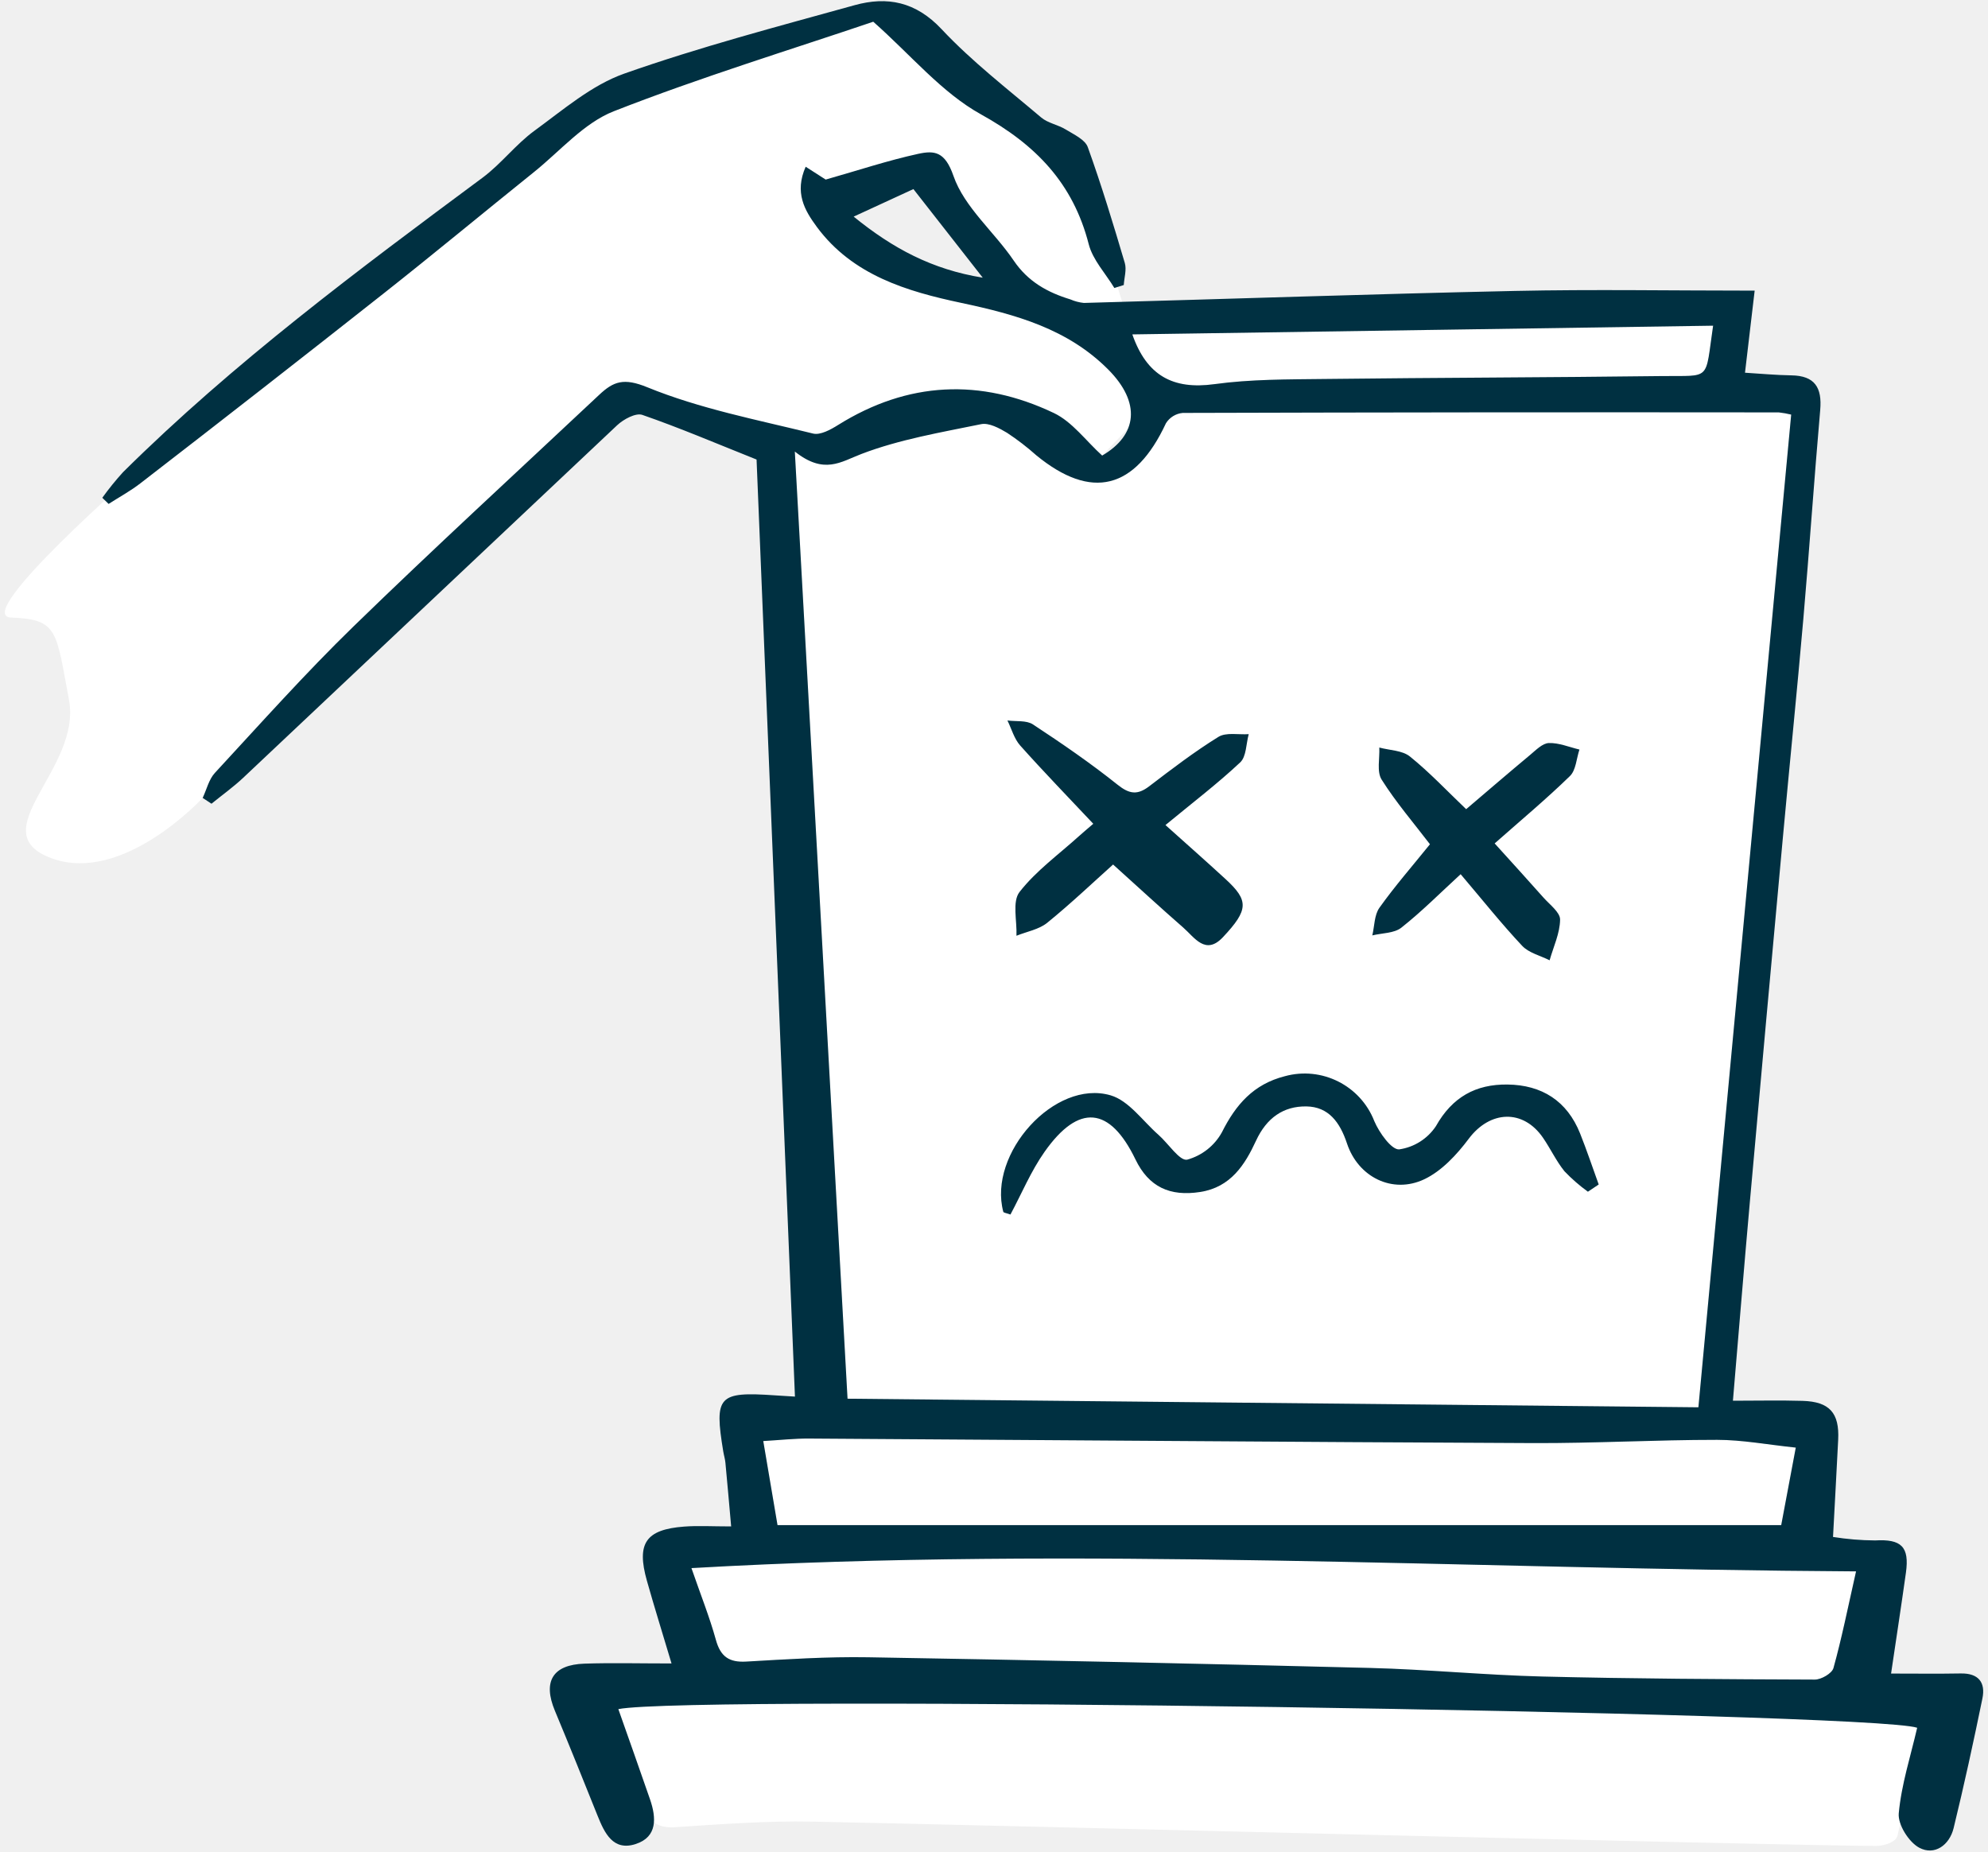
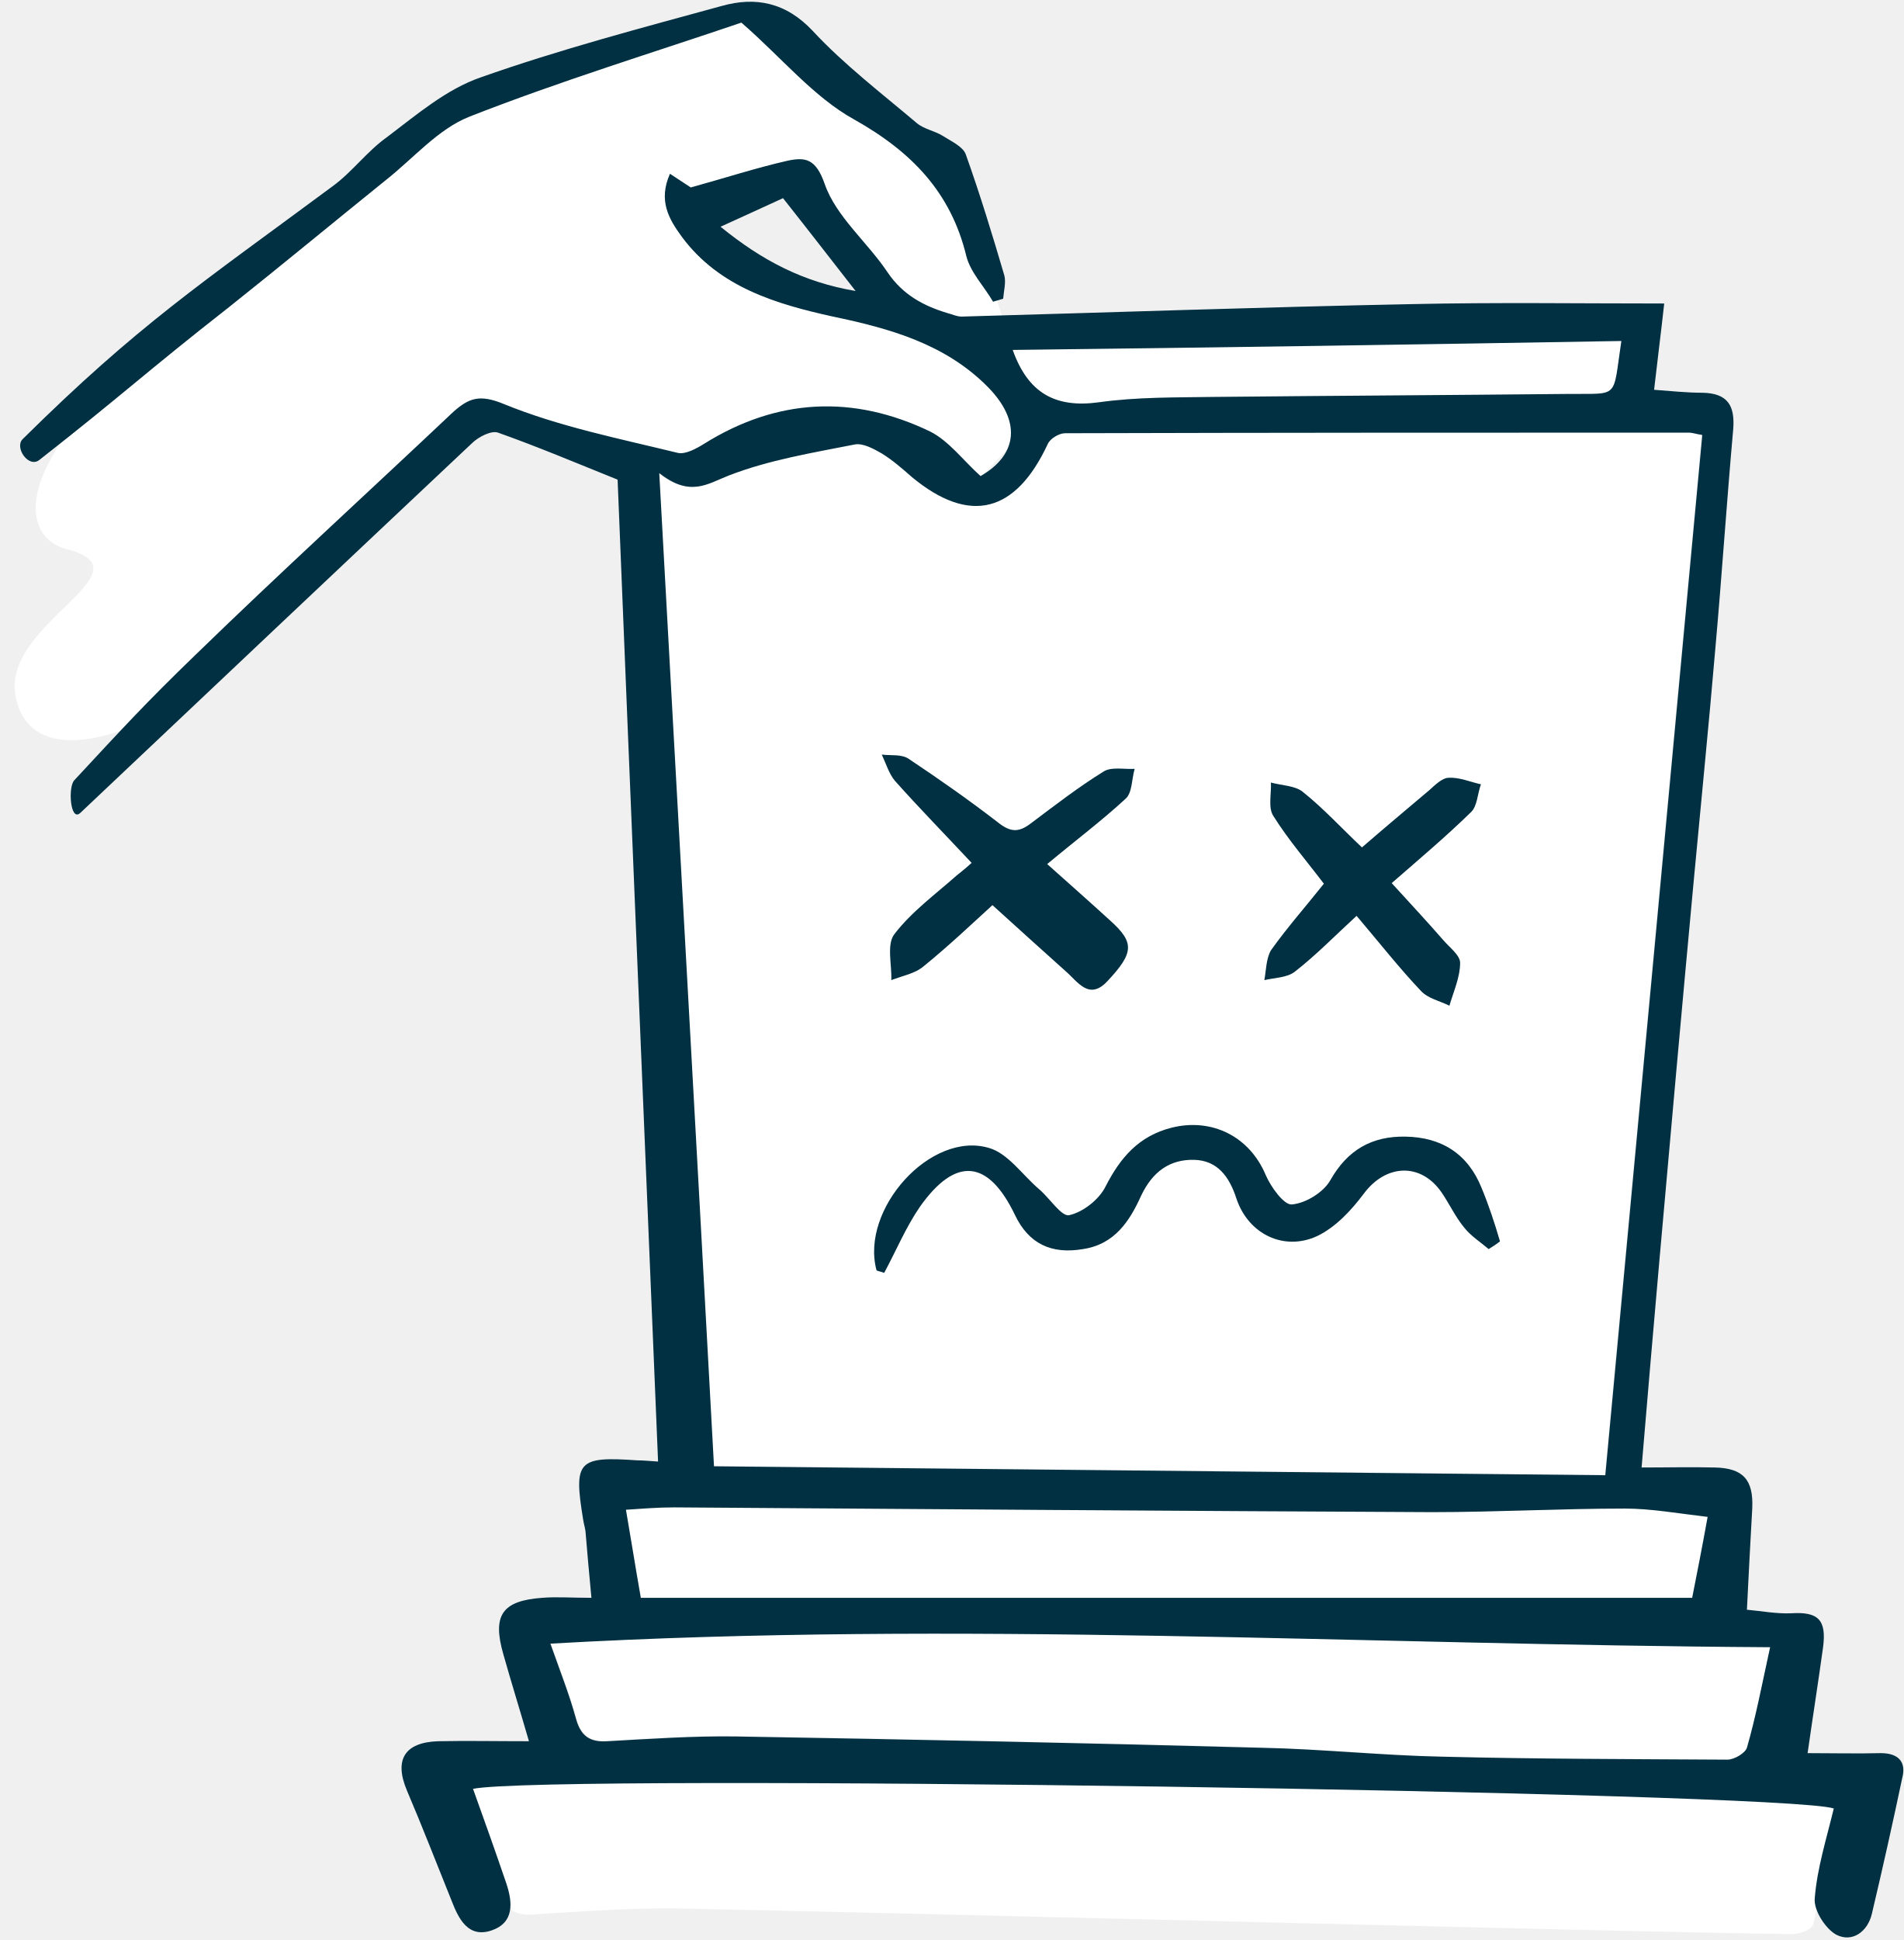
- <svg xmlns="http://www.w3.org/2000/svg" height="326" viewBox="0 0 350 326" width="350">
-   <path d="m108.828 67.845-73.147 72.631s-14 15.26-26.586 10.633 5.34-15.688 3.051-27.893-1.907-14.179-10.205-14.493c-7.089-.268 22.678-26.163 22.678-26.163s35.307-32.712 44.357-36.006 20.977-21.359 34.327-27.08 53.095-19.217 53.095-19.217l27 23.794 6.865 5.34 7.897 25.703-16.288.614-20.215-28.623-17.926 9.552 12.586 9.917 21.047 7.628 18.238 6.865 7.628 9.535-9.185 9.624-11.728-.154c.041.034.081.068.122.101 9.727 7.977 17.389 6.043 22.834-5.641a3.921 3.921 0 0 1 2.937-1.815q52.472-.153 104.945-.094a17.184 17.184 0 0 1 2.195.39c-5.423 58.014-10.846 116.033-16.336 174.774-49.774-.503-99.33-1.004-149.799-1.514-3.067-55.108-6.13-110.131-9.282-166.758 5.167 4.103 8.075 1.82 11.726.427.245-.094.496-.173.743-.263l-12.469-.164zm161.041 186.222c-42.472-.186-84.944-.541-127.416-.798-2.581-.016-5.163.274-8.076.441.877 5.174 1.65 9.73 2.51 14.802h176.707c.756-4.024 1.627-8.658 2.564-13.647-5.002-.522-9.427-1.367-13.851-1.368-10.813-.004-21.626.617-32.438.57zm-148.137 22.011c1.665 4.812 3.206 8.664 4.305 12.638.81 2.93 2.309 3.994 5.329 3.821 7.143-.41 14.307-.881 21.453-.76q44.189.745 88.372 1.878c10.141.26 20.263 1.263 30.405 1.513 15.967.394 31.943.48 47.915.537 1.132.004 3.017-1.087 3.279-2.025 1.452-5.205 2.51-10.52 3.98-17.026-68.661-.395-136.553-4.508-205.038-.577zm92.071-208.445c6.391-.878 12.93-.833 19.406-.91 19.785-.235 39.571-.263 59.356-.513 8.826-.111 7.582.995 9.041-8.872-34.282.514-68.224 1.023-102.253 1.533 2.534 7.261 7.147 9.765 14.451 8.761zm-105.718 232.767c1.872 6.226 3.604 11.21 4.839 16.352.911 3.791 2.595 5.168 5.989 4.944 8.029-.531 16.081-1.14 24.112-.984 33.111.642 169.345 4.204 187.297 4.278 1.272.005 3.447-.602 3.74-1.814 1.632-6.735 2.821-13.612 4.473-22.028-77.171-.511-153.478-5.832-230.451-.747z" fill="#fff" />
-   <path d="m345.214 294.626c-3.958.073-7.918.018-12.279.018.933-6.309 1.811-12.024 2.614-17.751.647-4.616-.836-5.951-5.425-5.687a48.978 48.978 0 0 1 -7.409-.614c.329-6.185.635-11.653.908-17.122.235-4.712-1.52-6.696-6.264-6.836-3.954-.117-7.914-.024-12.268-.024 1.022-12.038 1.952-23.463 2.971-34.881q2.859-32.034 5.805-64.061c1.183-12.906 2.499-25.8 3.623-38.71 1.067-12.252 1.895-24.525 2.969-36.777.344-3.928-.927-6.037-5.08-6.096-2.74-.039-5.477-.304-8.162-.465.621-5.268 1.17-9.932 1.703-14.451-14.619 0-28.425-.245-42.22.053-25.297.546-50.587 1.418-75.881 2.113a8.028 8.028 0 0 1 -2.381-.627c-4.034-1.229-7.461-3.135-9.963-6.826-3.446-5.082-8.698-9.388-10.613-14.915-1.488-4.296-3.347-4.504-6.204-3.882-5.298 1.154-10.473 2.877-16.291 4.531-.509-.327-1.797-1.154-3.524-2.263-1.994 4.536-.214 7.647 1.968 10.599 6.299 8.523 15.883 11.349 25.406 13.37 9.644 2.047 18.779 4.581 25.899 11.743 5.775 5.809 5.157 11.518-1.07 15.142-2.872-2.599-5.26-5.943-8.505-7.49-12.913-6.153-25.705-5.574-38.008 2.116-1.3.813-3.114 1.812-4.387 1.498-9.826-2.427-19.905-4.357-29.203-8.158-4.145-1.694-5.943-1.017-8.458 1.345-14.449 13.57-29.06 26.974-43.27 40.79-8.471 8.236-16.349 17.084-24.38 25.763-1.063 1.149-1.452 2.922-2.153 4.406q.776.512 1.552 1.025c1.872-1.522 3.849-2.932 5.6-4.582q32.913-31.023 65.819-62.053c1.122-1.053 3.28-2.221 4.433-1.822 6.521 2.256 12.881 4.974 20.112 7.86 2.231 54.456 4.488 109.578 6.758 164.978-1.562-.097-2.533-.153-3.502-.219-10.002-.684-10.725.097-9.118 9.89.108.657.315 1.301.377 1.961.336 3.53.64 7.062 1.012 11.225-3.336 0-5.826-.157-8.288.03-6.749.513-8.404 2.941-6.549 9.521 1.286 4.563 2.7 9.09 4.339 14.574-5.704 0-10.516-.126-15.319.033-5.623.186-7.364 3.147-5.217 8.29 2.56 6.131 5.032 12.299 7.508 18.465 1.239 3.086 2.751 6.302 6.731 5 3.829-1.252 3.629-4.623 2.514-7.855-1.827-5.294-3.708-10.57-5.581-15.892 12.475-2.57 220.596.5 228.667 3.282-1.159 5.02-2.78 9.993-3.243 15.071-.179 1.967 1.782 5.083 3.624 6.055 2.684 1.416 5.301-.455 6.035-3.458 1.85-7.573 3.506-15.197 5.071-22.835.576-2.81-.685-4.451-3.8-4.394zm-194.921-256.489c3.982-1.835 7.226-3.33 10.518-4.848 4.159 5.315 7.906 10.102 12.207 15.597-8.915-1.446-15.809-5.129-22.725-10.749zm151.312 19.201c-1.459 9.867-.215 8.761-9.041 8.872-19.784.25-39.571.278-59.356.513-6.477.077-13.015.032-19.406.91-7.304 1.003-11.917-1.501-14.451-8.761 34.029-.51 67.971-1.019 102.253-1.533zm-161.672 22.158c5.167 4.103 8.075 1.82 11.726.427 6.719-2.564 13.973-3.79 21.072-5.245 1.375-.282 3.199.702 4.565 1.521a44.47 44.47 0 0 1 5.143 3.954c9.727 7.977 17.389 6.043 22.834-5.641a3.921 3.921 0 0 1 2.937-1.815q52.472-.153 104.945-.094a17.184 17.184 0 0 1 2.195.39c-5.423 58.014-10.846 116.033-16.336 174.774-49.774-.503-99.33-1.004-149.799-1.514-3.067-55.108-6.13-110.131-9.282-166.758zm2.52 173.772c42.472.257 84.943.612 127.416.798 10.812.047 21.625-.574 32.438-.57 4.425.002 8.849.847 13.851 1.368-.937 4.988-1.808 9.622-2.564 13.647h-176.707c-.86-5.072-1.632-9.628-2.51-14.802 2.913-.167 5.495-.457 8.076-.441zm180.337 40.412c-.261.937-2.147 2.029-3.279 2.025-15.973-.057-31.948-.144-47.915-.537-10.141-.25-20.263-1.253-30.405-1.513q-44.181-1.132-88.372-1.878c-7.146-.12-14.31.35-21.453.76-3.02.173-4.518-.891-5.329-3.821-1.099-3.974-2.64-7.827-4.305-12.638 68.485-3.93 136.377.182 205.038.577-1.47 6.505-2.528 11.82-3.98 17.026zm-150.083-273.547c-6.936-3.841-12.337-10.453-18.966-16.308-14.696 4.979-30.411 9.782-45.667 15.757-5.275 2.066-9.445 7.001-14.056 10.705-8.819 7.083-17.522 14.31-26.4 21.317q-21.358 16.856-42.896 33.484c-1.751 1.359-3.727 2.427-5.599 3.631q-.556-.541-1.113-1.081a51.288 51.288 0 0 1 3.658-4.516c19.459-19.275 41.357-35.568 63.285-51.836 3.289-2.44 5.848-5.868 9.154-8.278 5.054-3.684 10.06-8.024 15.804-10.05 13.282-4.685 26.958-8.278 40.549-12.046 5.746-1.593 10.77-.621 15.313 4.225 5.32 5.674 11.568 10.488 17.528 15.541 1.187 1.006 2.967 1.279 4.332 2.12 1.423.877 3.399 1.771 3.88 3.108 2.418 6.711 4.488 13.552 6.516 20.395.347 1.172-.103 2.581-.184 3.88q-.828.261-1.656.522c-1.546-2.561-3.801-4.94-4.513-7.714-2.754-10.725-9.298-17.499-18.969-22.855zm105.482 179.428c-2.295-5.744-6.74-8.548-12.79-8.622-5.568-.069-9.713 2.193-12.604 7.343a9.37 9.37 0 0 1 -6.452 4.075c-1.336.121-3.528-2.94-4.387-4.971a13.167 13.167 0 0 0 -15.772-7.906c-5.493 1.407-8.608 4.973-11.071 9.889a10.025 10.025 0 0 1 -6.105 4.801c-1.321.276-3.315-2.852-5.062-4.384-2.757-2.418-5.204-6.003-8.412-6.943-9.844-2.885-21.642 10.261-18.898 20.5.047.177.564.228 1.26.485 1.965-3.668 3.605-7.637 6.019-11.059 6.016-8.525 11.486-7.958 15.99 1.358 2.343 4.846 6.052 6.564 11.41 5.729 5.375-.838 7.874-4.816 9.82-9.028 1.854-4.012 4.826-6.099 8.872-6.034 3.886.063 5.891 2.766 7.141 6.528 1.98 5.958 8.04 8.922 13.588 6.305 3.075-1.45 5.747-4.338 7.848-7.142 3.733-4.981 9.568-5.285 13.085-.152 1.315 1.919 2.312 4.075 3.763 5.875a29.896 29.896 0 0 0 4.131 3.603q.95-.636 1.9-1.272c-1.086-2.994-2.094-6.02-3.275-8.977zm-96.324-72.018c-1.154-.759-2.982-.492-4.5-.697.731 1.483 1.183 3.217 2.244 4.406 4.144 4.643 8.481 9.114 12.869 13.781-1.246 1.075-1.877 1.596-2.483 2.145-3.571 3.233-7.586 6.123-10.502 9.868-1.312 1.685-.426 5.082-.538 7.702 1.826-.739 3.96-1.1 5.421-2.288 4.222-3.432 8.174-7.196 11.59-10.255 4.449 4.012 8.351 7.611 12.349 11.1 1.993 1.739 3.918 4.963 6.99 1.696 4.549-4.837 4.55-6.465.472-10.219-3.412-3.14-6.893-6.205-10.59-9.524 4.806-3.964 9.175-7.293 13.159-11.032 1.093-1.026 1.032-3.28 1.5-4.971-1.802.122-3.978-.361-5.336.479-4.233 2.618-8.213 5.663-12.178 8.691-2.073 1.583-3.484 1.402-5.585-.276-4.755-3.798-9.794-7.259-14.883-10.605zm59.738 37.143c1.73-.424 3.844-.36 5.115-1.363 3.589-2.833 6.831-6.104 10.438-9.412 3.893 4.586 7.204 8.75 10.836 12.613 1.178 1.253 3.195 1.718 4.828 2.543.677-2.386 1.815-4.767 1.844-7.161.016-1.282-1.824-2.635-2.92-3.873-2.726-3.081-5.505-6.115-8.599-9.541 4.673-4.129 9.119-7.836 13.253-11.863 1.063-1.036 1.142-3.083 1.673-4.665-1.797-.425-3.606-1.205-5.387-1.145-1.122.038-2.278 1.243-3.287 2.082-3.807 3.17-7.56 6.404-11.27 9.561-3.377-3.221-6.446-6.49-9.903-9.276-1.345-1.084-3.566-1.082-5.389-1.575.095 1.91-.478 4.241.412 5.65 2.543 4.027 5.68 7.679 8.506 11.377-3.14 3.89-6.206 7.402-8.897 11.181-.907 1.274-.862 3.225-1.252 4.867z" fill="#003041" />
+ <svg xmlns="http://www.w3.org/2000/svg" viewBox="0 0 320 326">
+   <path d="m79.7 67.8s-37.4 42.8-54.1 52.6c-5.2 3-20.7 8.7-23-3.5s23.3-20.9 8.4-24.7c-6.9-1.7-13.2-14.9 28.8-45.6 7.8-5.7 21-21.4 34.3-27.1s53.1-19.2 53.1-19.2l27 23.8 6.9 5.3 7.9 25.7-16.3.6-20.2-28.6-17.9 9.6 12.6 9.9 21 7.6 18.2 6.9 7.6 9.5-9.2 9.6-11.7-.2s.1.1.1.1c9.7 8 17.4 6 22.8-5.6.4-.9 1.9-1.8 2.9-1.8 35-.1 70-.1 104.9-.1.5 0 1 .2 2.2.4-5.4 58-10.8 116-16.3 174.8-49.8-.5-99.3-1-149.8-1.5-3.1-55.1-6.1-110.1-9.3-166.8 5.2 4.1 8.1 1.8 11.7.4.2-.1.5-.2.7-.3l-12.5-.2zm161 186.3c-42.5-.2-84.9-.5-127.4-.8-2.6 0-5.2.3-8.1.4.9 5.2 1.6 9.7 2.5 14.8h176.7c.8-4 1.6-8.7 2.6-13.6-5-.5-9.4-1.4-13.9-1.4-10.8 0-21.6.6-32.4.6zm-148.1 22c1.7 4.8 3.2 8.7 4.3 12.6.8 2.9 2.3 4 5.3 3.8 7.1-.4 14.3-.9 21.5-.8 29.5.5 58.9 1.1 88.4 1.9 10.1.3 20.3 1.3 30.4 1.5 16 .4 31.9.5 47.9.5 1.1 0 3-1.1 3.3-2 1.5-5.2 2.5-10.5 4-17-68.7-.3-136.6-4.5-205.1-.5zm92.1-208.5c6.4-.9 12.9-.8 19.4-.9 19.8-.2 39.6-.3 59.4-.5 8.8-.1 7.6 1 9-8.9-34.3.5-68.2 1-102.3 1.5 2.5 7.3 7.1 9.8 14.5 8.8zm-105.8 232.8c1.9 6.2 3.6 11.2 4.8 16.4.9 3.8 2.6 5.2 6 4.9 8-.5 16.1-1.1 24.1-1 33.1.6 169.3 4.2 187.3 4.3 1.3 0 3.4-.6 3.7-1.8 1.6-6.7 2.8-13.6 4.5-22-77.1-.6-153.4-5.9-230.4-.8z" fill="#fff" />
+   <path d="m316.1 294.6c-4 .1-7.9 0-12.3 0 .9-6.3 1.8-12 2.6-17.8.6-4.6-.8-6-5.4-5.7-2.5.1-5.1-.4-7.4-.6.3-6.2.6-11.7.9-17.1.2-4.7-1.5-6.7-6.3-6.8-4-.1-7.9 0-12.3 0 1-12 2-23.5 3-34.9 1.9-21.4 3.8-42.7 5.8-64.1 1.2-12.9 2.5-25.8 3.6-38.7 1.1-12.3 1.9-24.5 3-36.8.3-3.9-.9-6-5.1-6.1-2.7 0-5.5-.3-8.2-.5.6-5.3 1.2-9.9 1.7-14.5-14.6 0-28.4-.2-42.2.1-25.3.5-50.6 1.4-75.9 2.1-.8 0-1.6-.4-2.4-.6-4-1.2-7.5-3.1-10-6.8-3.4-5.1-8.7-9.4-10.6-14.9-1.5-4.3-3.3-4.5-6.2-3.9-5.3 1.2-10.5 2.9-16.3 4.5-.5-.3-1.8-1.2-3.5-2.3-2 4.5-.2 7.6 2 10.6 6.3 8.5 15.9 11.3 25.4 13.4 9.6 2 18.8 4.6 25.9 11.7 5.8 5.8 5.2 11.5-1.1 15.1-2.9-2.6-5.3-5.9-8.5-7.5-12.9-6.2-25.7-5.6-38 2.1-1.3.8-3.1 1.8-4.4 1.5-9.8-2.4-19.9-4.4-29.2-8.2-4.1-1.7-5.9-1-8.5 1.3-14.4 13.6-29.1 27-43.3 40.8-8.5 8.2-12.4 12.5-20.4 21.1-1.1 1.1-.7 7.1 1 5.5 21.9-20.7 43.8-41.4 65.8-62.1 1.1-1.1 3.3-2.2 4.4-1.8 6.5 2.3 12.9 5 20.1 7.9 2.2 54.5 4.5 109.6 6.8 165-1.6-.1-2.5-.2-3.5-.2-10-.7-10.7.1-9.1 9.9.1.7.3 1.3.4 2 .3 3.5.6 7.1 1 11.2-3.3 0-5.8-.2-8.3 0-6.7.5-8.4 2.9-6.5 9.5 1.3 4.6 2.7 9.1 4.3 14.6-5.7 0-10.5-.1-15.3 0-5.6.2-7.4 3.1-5.2 8.3 2.6 6.1 5 12.3 7.5 18.5 1.2 3.1 2.8 6.3 6.7 5 3.8-1.3 3.6-4.6 2.5-7.9-1.8-5.3-3.7-10.6-5.6-15.9 12.5-2.6 220.6.5 228.7 3.3-1.2 5-2.8 10-3.2 15.1-.2 2 1.8 5.1 3.6 6.1 2.7 1.4 5.3-.5 6-3.5 1.8-7.6 3.5-15.2 5.1-22.8.7-2.6-.5-4.2-3.6-4.2zm-195-256.5c4-1.8 7.2-3.3 10.5-4.8 4.2 5.3 7.9 10.1 12.2 15.6-8.8-1.5-15.7-5.1-22.7-10.8zm151.4 19.2c-1.5 9.9-.2 8.8-9 8.9-19.8.2-39.6.3-59.4.5-6.5.1-13 0-19.4.9-7.3 1-11.9-1.5-14.5-8.8 34-.4 68-.9 102.3-1.5zm-161.7 22.2c5.2 4.1 8.1 1.8 11.7.4 6.7-2.6 14-3.8 21.1-5.2 1.4-.3 3.2.7 4.6 1.5 1.8 1.1 3.5 2.6 5.1 4 9.7 8 17.4 6 22.8-5.6.4-.9 1.9-1.8 2.9-1.8 35-.1 70-.1 104.9-.1.5 0 1 .2 2.2.4-5.4 58-10.8 116-16.3 174.8-49.8-.5-99.3-1-149.8-1.5-3-55.3-6.1-110.3-9.2-166.9zm2.5 173.8c42.5.3 84.9.6 127.4.8 10.8 0 21.6-.6 32.4-.6 4.4 0 8.8.8 13.9 1.4-.9 5-1.8 9.6-2.6 13.6-59 0-117.6 0-176.7 0-.9-5.1-1.6-9.6-2.5-14.8 2.9-.2 5.5-.4 8.1-.4zm180.3 40.4c-.3.9-2.1 2-3.3 2-16-.1-31.9-.1-47.9-.5-10.1-.2-20.3-1.3-30.4-1.5-29.5-.8-58.9-1.4-88.4-1.9-7.1-.1-14.3.4-21.5.8-3 .2-4.5-.9-5.3-3.8-1.1-4-2.6-7.8-4.3-12.6 68.5-3.9 136.4.2 205 .6-1.4 6.4-2.4 11.7-3.9 16.9zm-150-273.6c-6.9-3.8-12.3-10.5-19-16.3-14.7 5-30.4 9.8-45.7 15.8-5.3 2.1-9.4 7-14.1 10.7-8.8 7.1-17.5 14.3-26.3 21.3-14.3 11.2-17.6 14.5-31.9 25.7-1.8 1.4-4.2-2.1-2.8-3.5 19.5-19.3 30.1-26.2 52.1-42.5 3.3-2.4 5.8-5.9 9.2-8.3 4.9-3.7 9.9-8 15.7-10 13.3-4.7 27-8.3 40.5-12 5.7-1.6 10.8-.6 15.3 4.2 5.3 5.7 11.6 10.5 17.5 15.5 1.2 1 3 1.3 4.3 2.1 1.4.9 3.4 1.8 3.9 3.1 2.4 6.7 4.5 13.6 6.5 20.4.3 1.2-.1 2.6-.2 3.9-.6.2-1.1.3-1.7.5-1.5-2.6-3.8-4.9-4.5-7.7-2.6-10.7-9.2-17.5-18.8-22.9zm105.4 179.5c-2.3-5.7-6.7-8.5-12.8-8.6-5.6-.1-9.7 2.2-12.6 7.3-1.1 2-4.1 3.9-6.5 4.1-1.3.1-3.5-2.9-4.4-5-2.7-6.4-9-9.6-15.8-7.9-5.5 1.4-8.6 5-11.1 9.9-1.1 2.2-3.8 4.3-6.1 4.8-1.3.3-3.3-2.9-5.1-4.4-2.8-2.4-5.2-6-8.4-6.9-9.8-2.9-21.6 10.3-18.9 20.5 0 .2.6.2 1.3.5 2-3.7 3.6-7.6 6-11.1 6-8.5 11.5-8 16 1.4 2.3 4.8 6.1 6.6 11.4 5.7 5.4-.8 7.9-4.8 9.8-9 1.9-4 4.8-6.1 8.9-6 3.9.1 5.9 2.8 7.1 6.5 2 6 8 8.9 13.6 6.3 3.1-1.5 5.7-4.3 7.8-7.1 3.7-5 9.6-5.3 13.1-.2 1.3 1.9 2.3 4.1 3.8 5.9 1.1 1.4 2.7 2.4 4.1 3.6.6-.4 1.3-.8 1.9-1.3-.9-3.1-1.9-6.1-3.1-9zm-96.3-72.1c-1.2-.8-3-.5-4.5-.7.7 1.5 1.2 3.2 2.2 4.4 4.1 4.6 8.5 9.1 12.9 13.8-1.2 1.1-1.9 1.6-2.5 2.1-3.6 3.2-7.6 6.1-10.5 9.9-1.3 1.7-.4 5.1-.5 7.7 1.8-.7 4-1.1 5.4-2.3 4.2-3.4 8.2-7.2 11.6-10.3 4.4 4 8.4 7.6 12.3 11.1 2 1.7 3.9 5 7 1.7 4.5-4.8 4.6-6.5.5-10.2-3.4-3.1-6.9-6.2-10.6-9.5 4.8-4 9.2-7.3 13.2-11 1.1-1 1-3.3 1.5-5-1.8.1-4-.4-5.3.5-4.2 2.6-8.2 5.7-12.2 8.7-2.1 1.6-3.5 1.4-5.6-.3-4.8-3.7-9.8-7.2-14.9-10.6zm59.8 37.2c1.7-.4 3.8-.4 5.1-1.4 3.6-2.8 6.8-6.1 10.4-9.4 3.9 4.6 7.2 8.8 10.8 12.6 1.2 1.3 3.2 1.7 4.8 2.5.7-2.4 1.8-4.8 1.8-7.2 0-1.3-1.8-2.6-2.9-3.9-2.7-3.1-5.5-6.1-8.6-9.5 4.7-4.1 9.1-7.8 13.3-11.9 1.1-1 1.1-3.1 1.7-4.7-1.8-.4-3.6-1.2-5.4-1.1-1.1 0-2.3 1.2-3.3 2.1-3.8 3.2-7.6 6.4-11.3 9.6-3.4-3.2-6.4-6.5-9.9-9.3-1.3-1.1-3.6-1.1-5.4-1.6.1 1.9-.5 4.2.4 5.6 2.5 4 5.7 7.7 8.5 11.4-3.1 3.9-6.2 7.4-8.9 11.2-.8 1.4-.8 3.3-1.1 5z" fill="#003041" />
</svg>
